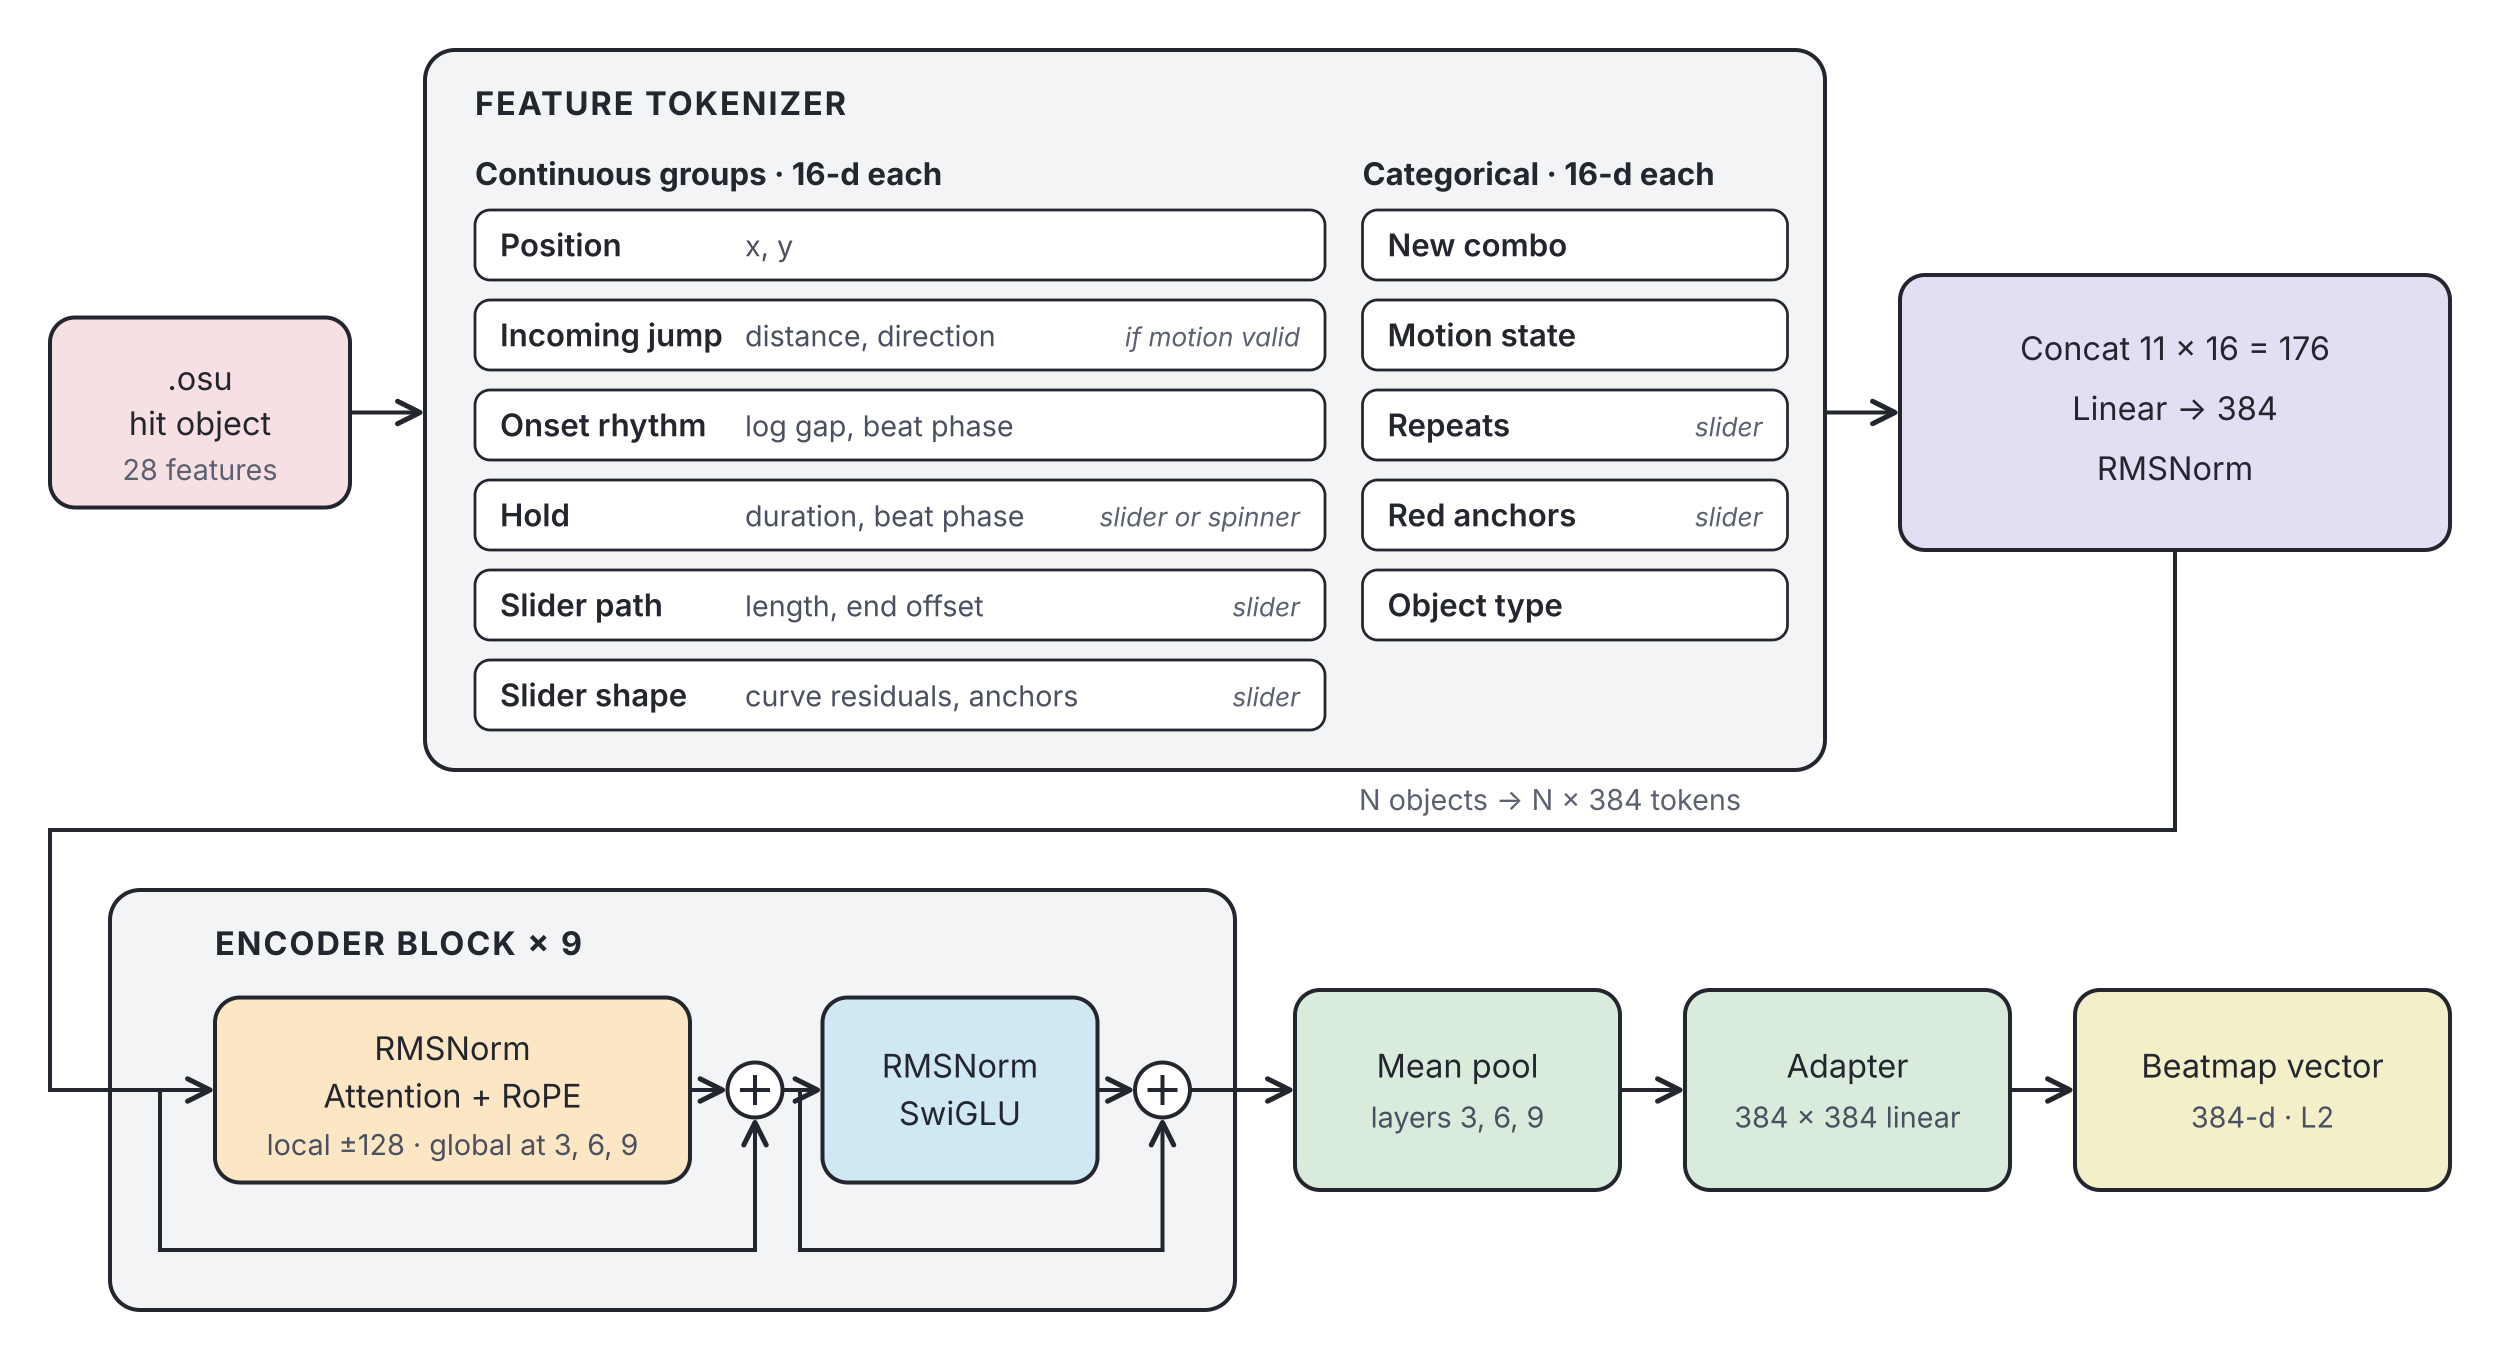
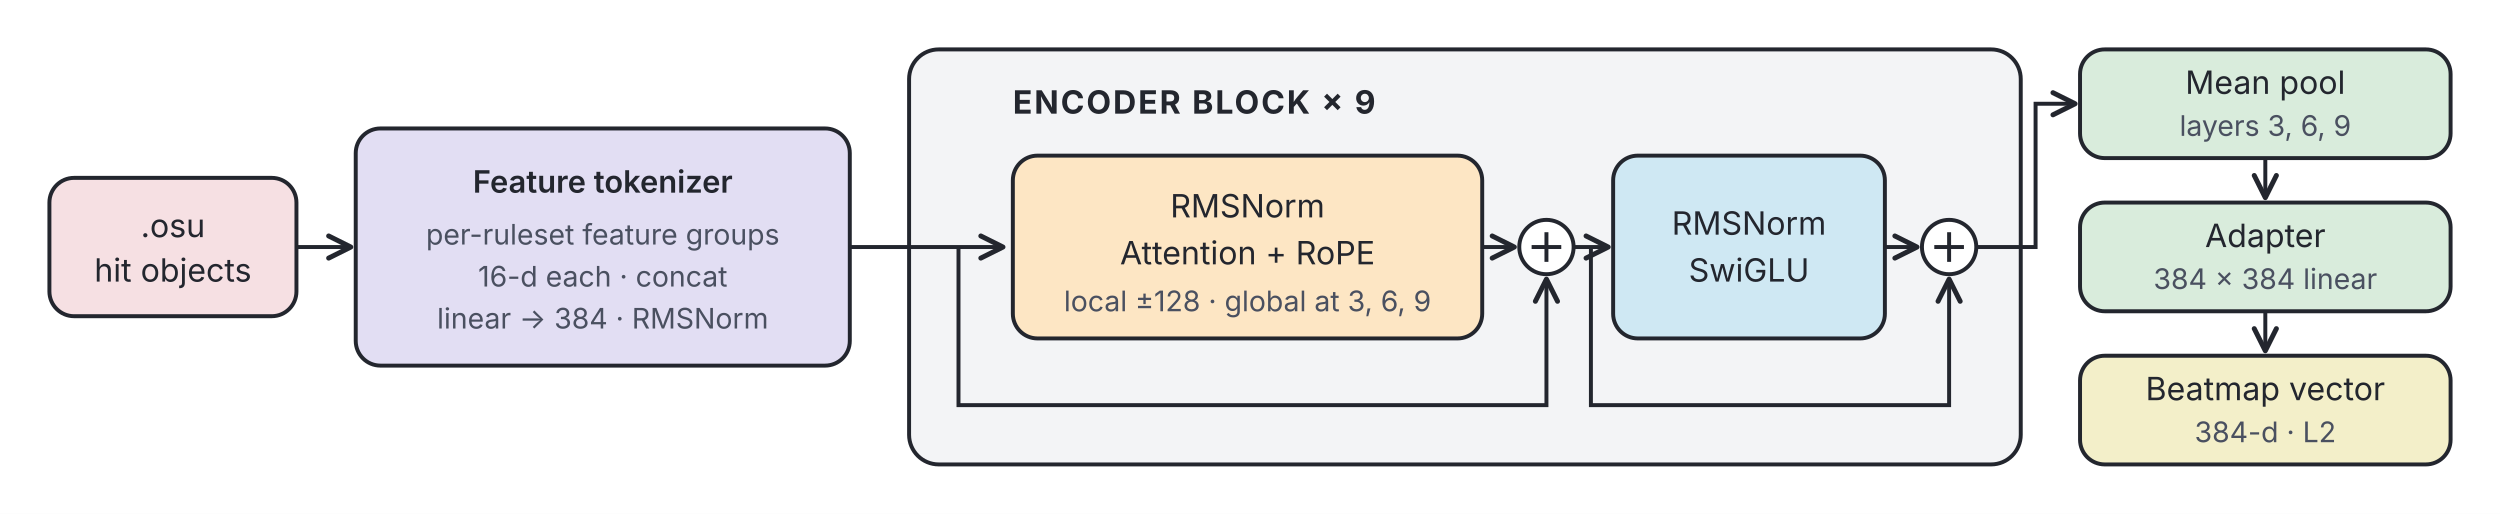
- <svg xmlns="http://www.w3.org/2000/svg" viewBox="0 0 1000 544" font-family="Adwaita Sans, Inter, DejaVu Sans, Helvetica, Arial, sans-serif" fill="#23262e">
+ <svg xmlns="http://www.w3.org/2000/svg" viewBox="0 0 1012 208" font-family="Adwaita Sans, Inter, DejaVu Sans, Helvetica, Arial, sans-serif" fill="#23262e">
  <defs>
    <marker id="arrow" viewBox="0 0 10 10" refX="9" refY="5" markerWidth="7" markerHeight="7" orient="auto-start-reverse">
      <path d="M1,1 L9,5 L1,9" fill="none" stroke="#23262e" stroke-width="1.8" stroke-linecap="round" stroke-linejoin="round" />
    </marker>
    <style>
      .box { stroke: #23262e; stroke-width: 1.6; }
      .chip { fill: #ffffff; stroke: #23262e; stroke-width: 1.1; }
      .panel { fill: #f3f4f6; stroke: #23262e; stroke-width: 1.6; }
      .line { fill: none; stroke: #23262e; stroke-width: 1.6; }
      .title { font-size: 13px; font-weight: 700; letter-spacing: 0.06em; }
      .head { font-size: 12.5px; font-weight: 700; }
      .name { font-size: 12.5px; font-weight: 600; }
      .text { font-size: 13px; }
      .detail { font-size: 11.5px; fill: #4a5060; }
      .muted { font-size: 11.5px; fill: #5b6170; }
      .tag { font-size: 10.5px; fill: #5b6170; font-style: italic; }
    </style>
  </defs>
-   <rect width="1000" height="544" fill="#ffffff" />
-   <rect class="box" x="20" y="127" width="120" height="76" rx="10" fill="#f6e0e3" />
-   <text class="text" x="80" y="156" text-anchor="middle">.osu</text>
-   <text class="text" x="80" y="174" text-anchor="middle">hit object</text>
-   <text class="muted" x="80" y="192" text-anchor="middle">28 features</text>
-   <line class="line" x1="140" y1="165" x2="168" y2="165" marker-end="url(#arrow)" />
-   <rect class="panel" x="170" y="20" width="560" height="288" rx="12" />
-   <text class="title" x="190" y="46">FEATURE TOKENIZER</text>
-   <text class="head" x="190" y="74">Continuous groups · 16-d each</text>
-   <text class="head" x="545" y="74">Categorical · 16-d each</text>
-   <g>
-     <rect class="chip" x="190" y="84" width="340" height="28" rx="6" />
-     <text class="name" x="200" y="102.5">Position</text>
-     <text class="detail" x="298" y="102.5">x, y</text>
-     <rect class="chip" x="190" y="120" width="340" height="28" rx="6" />
-     <text class="name" x="200" y="138.5">Incoming jump</text>
-     <text class="detail" x="298" y="138.5">distance, direction</text>
-     <text class="tag" x="520" y="138.5" text-anchor="end">if motion valid</text>
-     <rect class="chip" x="190" y="156" width="340" height="28" rx="6" />
-     <text class="name" x="200" y="174.5">Onset rhythm</text>
-     <text class="detail" x="298" y="174.5">log gap, beat phase</text>
-     <rect class="chip" x="190" y="192" width="340" height="28" rx="6" />
-     <text class="name" x="200" y="210.5">Hold</text>
-     <text class="detail" x="298" y="210.5">duration, beat phase</text>
-     <text class="tag" x="520" y="210.5" text-anchor="end">slider or spinner</text>
-     <rect class="chip" x="190" y="228" width="340" height="28" rx="6" />
-     <text class="name" x="200" y="246.5">Slider path</text>
-     <text class="detail" x="298" y="246.5">length, end offset</text>
-     <text class="tag" x="520" y="246.5" text-anchor="end">slider</text>
-     <rect class="chip" x="190" y="264" width="340" height="28" rx="6" />
-     <text class="name" x="200" y="282.5">Slider shape</text>
-     <text class="detail" x="298" y="282.5">curve residuals, anchors</text>
-     <text class="tag" x="520" y="282.5" text-anchor="end">slider</text>
+   <rect width="1012" height="208" fill="#ffffff" />
+   <rect class="box" x="20" y="72" width="100" height="56" rx="10" fill="#f6e0e3" />
+   <text class="text" x="70" y="96" text-anchor="middle">.osu</text>
+   <text class="text" x="70" y="114" text-anchor="middle">hit objects</text>
+   <line class="line" x1="120" y1="100" x2="142" y2="100" marker-end="url(#arrow)" />
+   <rect class="box" x="144" y="52" width="200" height="96" rx="10" fill="#e2def3" />
+   <text class="name" x="244" y="78" text-anchor="middle">Feature tokenizer</text>
+   <text class="detail" x="244" y="99" text-anchor="middle">per-ruleset feature groups</text>
+   <text class="detail" x="244" y="116" text-anchor="middle">16-d each · concat</text>
+   <text class="detail" x="244" y="133" text-anchor="middle">linear → 384 · RMSNorm</text>
+   <g transform="translate(324 -120)">
+     <rect class="panel" x="44" y="140" width="450" height="168" rx="12" />
+     <text class="title" x="86" y="166">ENCODER BLOCK × 9</text>
+     <rect class="box" x="86" y="183" width="190" height="74" rx="10" fill="#fde6c4" />
+     <text class="text" x="181" y="208" text-anchor="middle">RMSNorm</text>
+     <text class="text" x="181" y="227" text-anchor="middle">Attention + RoPE</text>
+     <text class="detail" x="181" y="246" text-anchor="middle">local ±128 · global at 3, 6, 9</text>
+     <line class="line" x1="276" y1="220" x2="289" y2="220" marker-end="url(#arrow)" />
+     <circle cx="302" cy="220" r="11" fill="#ffffff" stroke="#23262e" stroke-width="1.6" />
+     <path class="line" d="M296,220 H308 M302,214 V226" />
+     <line class="line" x1="313" y1="220" x2="327" y2="220" marker-end="url(#arrow)" />
+     <rect class="box" x="329" y="183" width="110" height="74" rx="10" fill="#cfe8f3" />
+     <text class="text" x="384" y="215" text-anchor="middle">RMSNorm</text>
+     <text class="text" x="384" y="234" text-anchor="middle">SwiGLU</text>
+     <line class="line" x1="439" y1="220" x2="452" y2="220" marker-end="url(#arrow)" />
+     <circle cx="465" cy="220" r="11" fill="#ffffff" stroke="#23262e" stroke-width="1.6" />
+     <path class="line" d="M459,220 H471 M465,214 V226" />
+     <path class="line" d="M64,220 V284 H302 V233" marker-end="url(#arrow)" />
+     <path class="line" d="M320,220 V284 H465 V233" marker-end="url(#arrow)" />
  </g>
-   <g>
-     <rect class="chip" x="545" y="84" width="170" height="28" rx="6" />
-     <text class="name" x="555" y="102.5">New combo</text>
-     <rect class="chip" x="545" y="120" width="170" height="28" rx="6" />
-     <text class="name" x="555" y="138.5">Motion state</text>
-     <rect class="chip" x="545" y="156" width="170" height="28" rx="6" />
-     <text class="name" x="555" y="174.5">Repeats</text>
-     <text class="tag" x="705" y="174.5" text-anchor="end">slider</text>
-     <rect class="chip" x="545" y="192" width="170" height="28" rx="6" />
-     <text class="name" x="555" y="210.5">Red anchors</text>
-     <text class="tag" x="705" y="210.5" text-anchor="end">slider</text>
-     <rect class="chip" x="545" y="228" width="170" height="28" rx="6" />
-     <text class="name" x="555" y="246.5">Object type</text>
-   </g>
-   <line class="line" x1="730" y1="165" x2="758" y2="165" marker-end="url(#arrow)" />
-   <rect class="box" x="760" y="110" width="220" height="110" rx="10" fill="#e2def3" />
-   <text class="text" x="870" y="144" text-anchor="middle">Concat 11 × 16 = 176</text>
-   <text class="text" x="870" y="168" text-anchor="middle">Linear → 384</text>
-   <text class="text" x="870" y="192" text-anchor="middle">RMSNorm</text>
-   <text class="muted" x="620" y="324" text-anchor="middle">N objects → N × 384 tokens</text>
-   <rect class="panel" x="44" y="356" width="450" height="168" rx="12" />
-   <text class="title" x="86" y="382">ENCODER BLOCK × 9</text>
-   <path class="line" d="M870,220 V332 H20 V436 H84" marker-end="url(#arrow)" />
-   <rect class="box" x="86" y="399" width="190" height="74" rx="10" fill="#fde6c4" />
-   <text class="text" x="181" y="424" text-anchor="middle">RMSNorm</text>
-   <text class="text" x="181" y="443" text-anchor="middle">Attention + RoPE</text>
-   <text class="detail" x="181" y="462" text-anchor="middle">local ±128 · global at 3, 6, 9</text>
-   <line class="line" x1="276" y1="436" x2="289" y2="436" marker-end="url(#arrow)" />
-   <circle cx="302" cy="436" r="11" fill="#ffffff" stroke="#23262e" stroke-width="1.6" />
-   <path class="line" d="M296,436 H308 M302,430 V442" />
-   <line class="line" x1="313" y1="436" x2="327" y2="436" marker-end="url(#arrow)" />
-   <rect class="box" x="329" y="399" width="110" height="74" rx="10" fill="#cfe8f3" />
-   <text class="text" x="384" y="431" text-anchor="middle">RMSNorm</text>
-   <text class="text" x="384" y="450" text-anchor="middle">SwiGLU</text>
-   <line class="line" x1="439" y1="436" x2="452" y2="436" marker-end="url(#arrow)" />
-   <circle cx="465" cy="436" r="11" fill="#ffffff" stroke="#23262e" stroke-width="1.6" />
-   <path class="line" d="M459,436 H471 M465,430 V442" />
-   <path class="line" d="M64,436 V500 H302 V449" marker-end="url(#arrow)" />
-   <path class="line" d="M320,436 V500 H465 V449" marker-end="url(#arrow)" />
-   <line class="line" x1="476" y1="436" x2="516" y2="436" marker-end="url(#arrow)" />
-   <rect class="box" x="518" y="396" width="130" height="80" rx="10" fill="#d9ecdc" />
-   <text class="text" x="583" y="431" text-anchor="middle">Mean pool</text>
-   <text class="detail" x="583" y="451" text-anchor="middle">layers 3, 6, 9</text>
-   <line class="line" x1="648" y1="436" x2="672" y2="436" marker-end="url(#arrow)" />
-   <rect class="box" x="674" y="396" width="130" height="80" rx="10" fill="#d9ecdc" />
-   <text class="text" x="739" y="431" text-anchor="middle">Adapter</text>
-   <text class="detail" x="739" y="451" text-anchor="middle">384 × 384 linear</text>
-   <line class="line" x1="804" y1="436" x2="828" y2="436" marker-end="url(#arrow)" />
-   <rect class="box" x="830" y="396" width="150" height="80" rx="10" fill="#f3efc9" />
-   <text class="text" x="905" y="431" text-anchor="middle">Beatmap vector</text>
-   <text class="detail" x="905" y="451" text-anchor="middle">384-d · L2</text>
+   <line class="line" x1="344" y1="100" x2="406" y2="100" marker-end="url(#arrow)" />
+   <path class="line" d="M800,100 H824 V42 H840" marker-end="url(#arrow)" />
+   <rect class="box" x="842" y="20" width="150" height="44" rx="10" fill="#d9ecdc" />
+   <text class="text" x="917" y="38" text-anchor="middle">Mean pool</text>
+   <text class="detail" x="917" y="55" text-anchor="middle">layers 3, 6, 9</text>
+   <line class="line" x1="917" y1="64" x2="917" y2="80" marker-end="url(#arrow)" />
+   <rect class="box" x="842" y="82" width="150" height="44" rx="10" fill="#d9ecdc" />
+   <text class="text" x="917" y="100" text-anchor="middle">Adapter</text>
+   <text class="detail" x="917" y="117" text-anchor="middle">384 × 384 linear</text>
+   <line class="line" x1="917" y1="126" x2="917" y2="142" marker-end="url(#arrow)" />
+   <rect class="box" x="842" y="144" width="150" height="44" rx="10" fill="#f3efc9" />
+   <text class="text" x="917" y="162" text-anchor="middle">Beatmap vector</text>
+   <text class="detail" x="917" y="179" text-anchor="middle">384-d · L2</text>
</svg>
